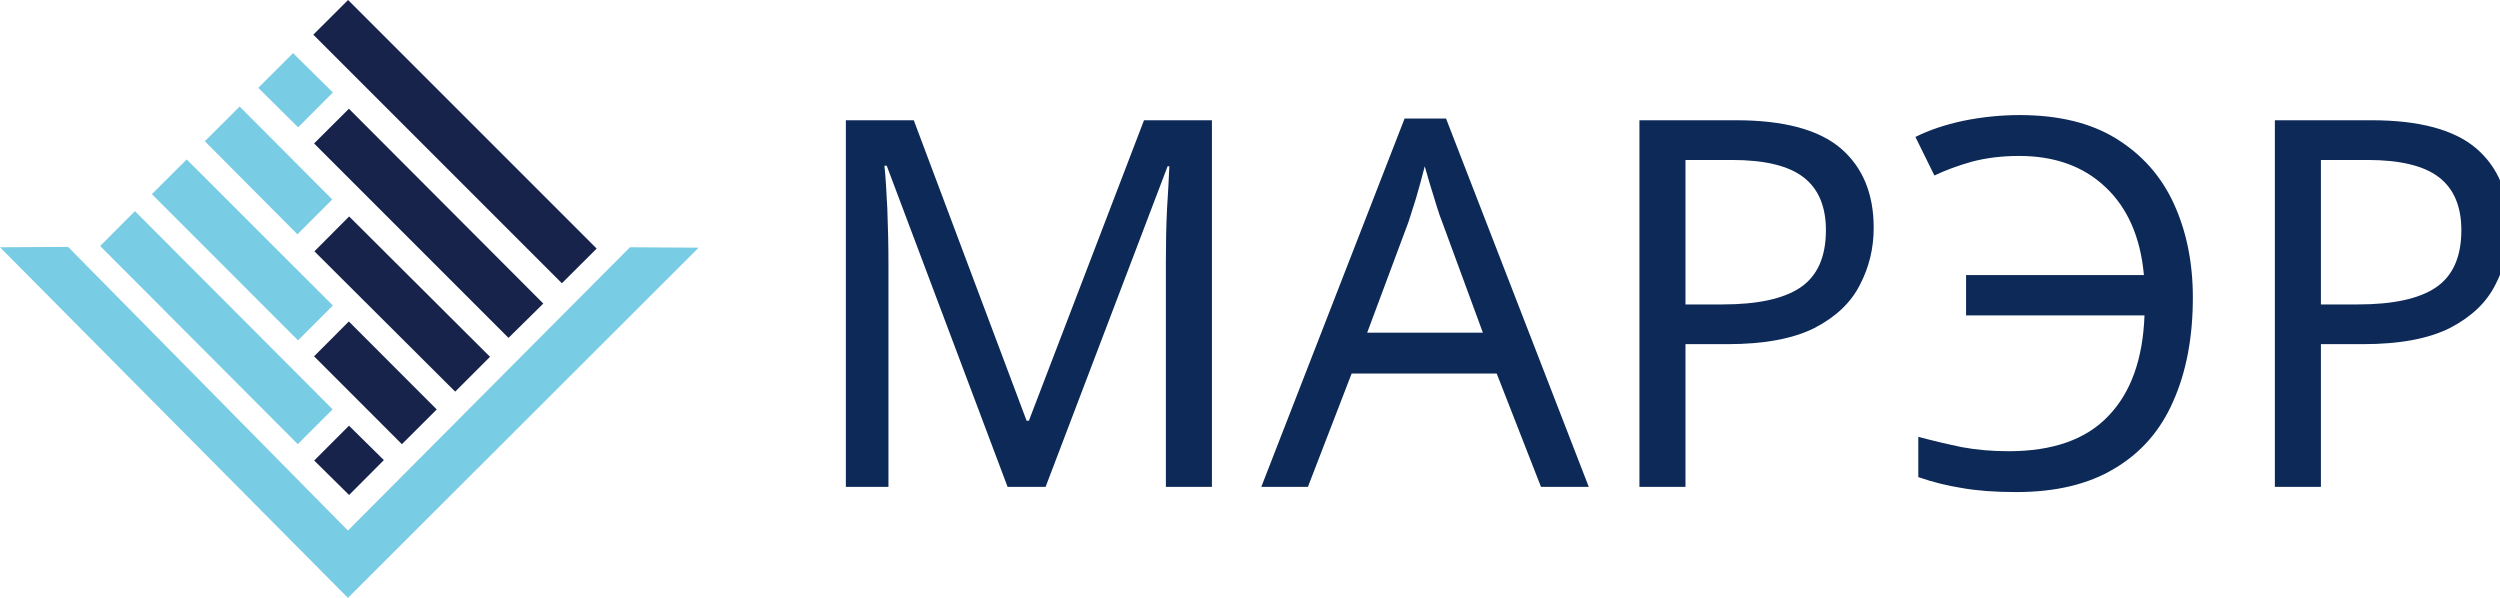
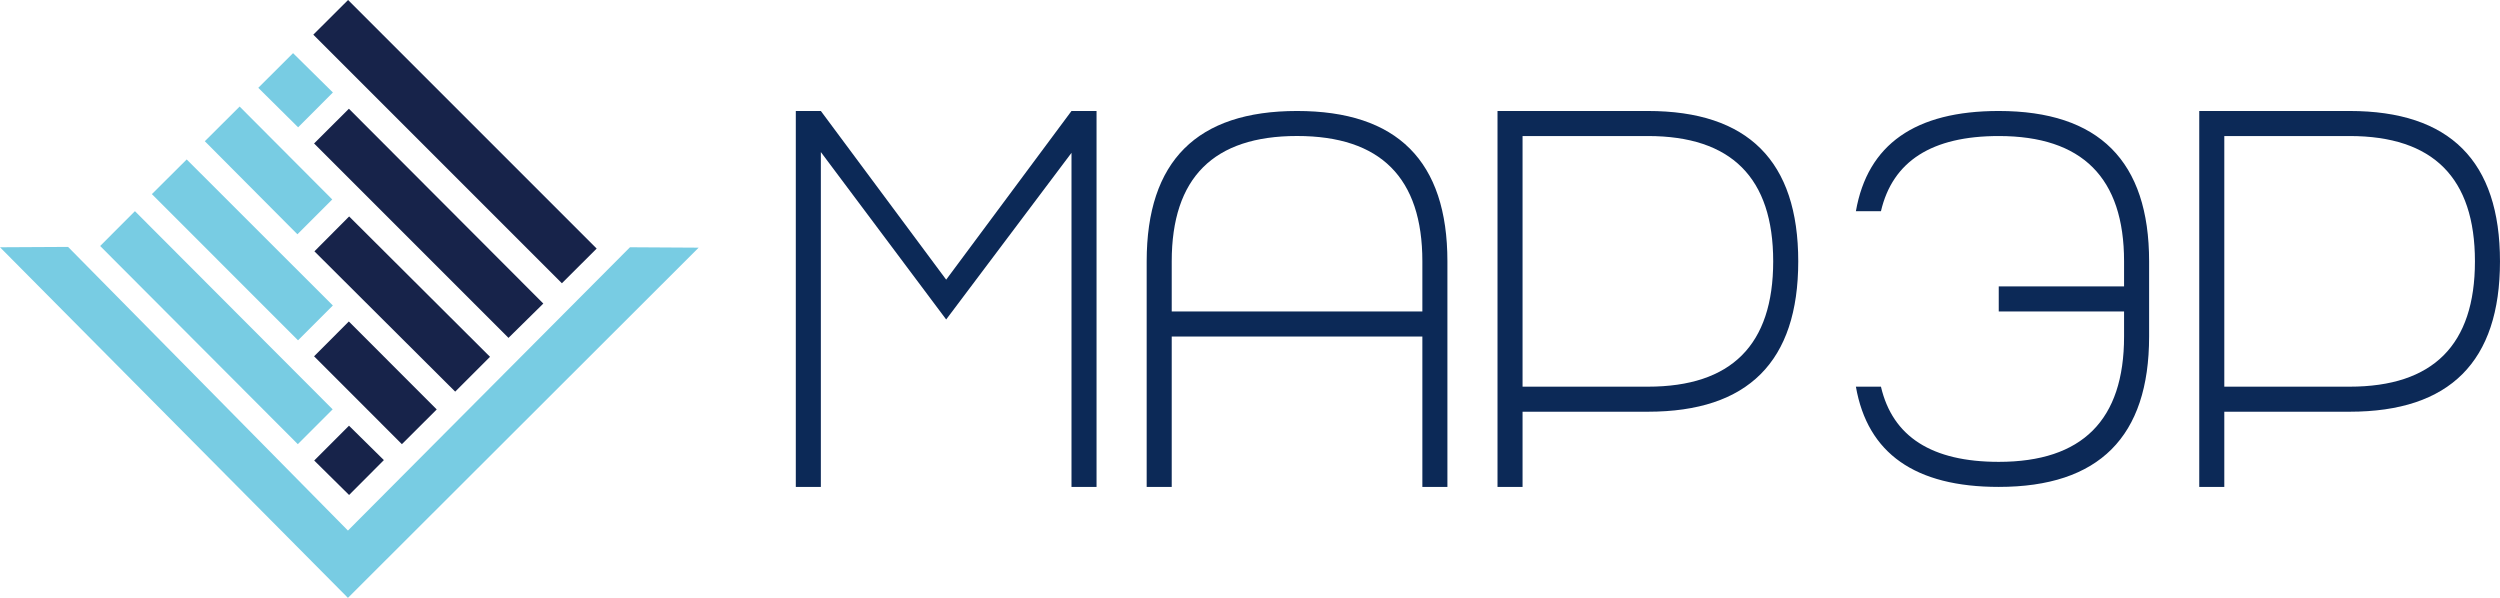
<svg xmlns="http://www.w3.org/2000/svg" width="67.867mm" height="16.231mm" viewBox="0 0 67.867 16.231" version="1.1" id="svg6353">
  <defs id="defs6347">
    <clipPath clipPathUnits="userSpaceOnUse" id="clipPath3446">
      <path d="M 0,1232 H 1397.011 V 0 H 0 Z" id="path3444" />
    </clipPath>
  </defs>
  <g id="layer1" transform="translate(-110.7134,-108.2121)">
-     <text id="text1742" style="font-style:normal;font-variant:normal;font-weight:normal;font-stretch:normal;font-size:13.934px;font-family:'Elegant Line 7';-inkscape-font-specification:'Elegant Line 7, Normal';font-variant-ligatures:normal;font-variant-caps:normal;font-variant-numeric:normal;font-feature-settings:normal;text-align:start;writing-mode:lr-tb;text-anchor:start;opacity:1;fill:#0c2957;fill-opacity:1;fill-rule:nonzero;stroke:none;stroke-width:0.48" x="132.316" y="121.43">
-       <tspan style="stroke-width:0.48" id="tspan1744" x="132.316" y="121.43">МАРЭР</tspan>
-     </text>
+     <g aria-label="МАРЭР" style="font-style:normal;font-variant:normal;font-weight:normal;font-stretch:normal;font-size:13.934px;font-family:'Elegant Line 7';-inkscape-font-specification:'Elegant Line 7, Normal';font-variant-ligatures:normal;font-variant-caps:normal;font-variant-numeric:normal;font-feature-settings:normal;text-align:start;writing-mode:lr-tb;text-anchor:start;opacity:1;fill:#0c2957;fill-opacity:1;fill-rule:nonzero;stroke:none;stroke-width:0.48" id="text1742">
+       <path d="m 132.997,121.43 h -0.68 v -10.205 h 0.68 l 3.402,4.579 3.402,-4.579 h 0.68 v 10.205 h -0.68 v -9.069 l -3.402,4.524 -3.402,-4.545 z" style="stroke-width:0.48" id="path50" />
+       <path d="m 142.522,121.43 h -0.68 v -6.123 q 0,-4.082 4.082,-4.082 4.082,0 4.082,4.082 v 6.123 h -0.68 v -4.082 h -6.804 z m 6.804,-4.763 v -1.361 q 0,-3.402 -3.402,-3.402 -3.402,0 -3.402,3.402 v 1.361 z" style="stroke-width:0.48" id="path52" />
+       <path d="m 151.366,121.43 v -10.205 h 4.082 q 4.082,0 4.082,4.082 0,4.082 -4.082,4.082 h -3.402 v 2.041 z m 4.082,-2.721 q 3.402,0 3.402,-3.402 0,-3.402 -3.402,-3.402 h -3.402 v 6.804 z" style="stroke-width:0.48" id="path54" />
+       <path d="m 164.973,115.987 h 3.402 v -0.68 q 0,-3.402 -3.402,-3.402 -2.721,0 -3.198,2.041 h -0.68 q 0.476,-2.721 3.878,-2.721 4.082,0 4.082,4.082 v 2.041 q 0,4.082 -4.082,4.082 -3.402,0 -3.878,-2.721 h 0.68 q 0.476,2.041 3.198,2.041 3.402,0 3.402,-3.402 v -0.68 h -3.402 z" style="stroke-width:0.48" id="path56" />
+       <path d="m 170.416,121.43 v -10.205 h 4.082 q 4.082,0 4.082,4.082 0,4.082 -4.082,4.082 h -3.402 v 2.041 z m 4.082,-2.721 q 3.402,0 3.402,-3.402 0,-3.402 -3.402,-3.402 h -3.402 v 6.804 z" style="stroke-width:0.48" id="path58" />
+     </g>
    <g id="g5464" transform="matrix(0.3527778,0,0,-0.3527778,-255.4043,499.9598)">
      <path id="path2604-7" d="m 1067.353,1075.06 -2.676,-2.684 -2.684,2.652 2.676,2.68 2.684,-2.648" style="fill:#17234a;fill-opacity:1;fill-rule:nonzero;stroke:none;stroke-width:1" />
      <path id="path2606" d="m 1071.42,1078.958 -2.68,-2.672 -6.758,6.762 2.676,2.68 6.762,-6.769" style="fill:#17234a;fill-opacity:1;fill-rule:nonzero;stroke:none;stroke-width:1" />
      <path id="path2608-9" d="m 1075.521,1083.009 -2.68,-2.68 -10.832,10.797 2.672,2.684 10.84,-10.801" style="fill:#17234a;fill-opacity:1;fill-rule:nonzero;stroke:none;stroke-width:1" />
      <path id="path2610" d="m 1079.623,1087.106 -2.68,-2.641 -14.961,14.961 2.68,2.672 14.961,-14.992" style="fill:#17234a;fill-opacity:1;fill-rule:nonzero;stroke:none;stroke-width:1" />
      <path id="path2612-6" d="m 1083.728,1091.337 -2.676,-2.668 -19.129,19.129 2.676,2.668 19.129,-19.129" style="fill:#17234a;fill-opacity:1;fill-rule:nonzero;stroke:none;stroke-width:1" />
      <path id="path2614" d="m 1063.412,1078.966 -2.68,-2.68 -15.211,15.25 2.676,2.68 15.215,-15.25" style="fill:#78cce3;fill-opacity:1;fill-rule:nonzero;stroke:none;stroke-width:1" />
      <path id="path2616-0" d="m 1063.427,1086.958 -2.68,-2.68 -11.246,11.25 2.68,2.668 11.246,-11.238" style="fill:#78cce3;fill-opacity:1;fill-rule:nonzero;stroke:none;stroke-width:1" />
      <path id="path2618" d="m 1063.38,1095.118 -2.68,-2.68 -7.125,7.16 2.68,2.668 7.125,-7.148" style="fill:#78cce3;fill-opacity:1;fill-rule:nonzero;stroke:none;stroke-width:1" />
      <path id="path2620-4" d="m 1063.431,1103.349 -2.676,-2.68 -3.066,3.039 2.676,2.668 3.066,-3.027" style="fill:#78cce3;fill-opacity:1;fill-rule:nonzero;stroke:none;stroke-width:1" />
      <path id="path2622" d="m 1091.576,1091.407 -26.988,-26.949 -26.773,26.98 5.238,0.028 21.535,-21.828 21.703,21.801 5.285,-0.031" style="fill:#78cce3;fill-opacity:1;fill-rule:nonzero;stroke:none;stroke-width:1" />
    </g>
  </g>
</svg>
